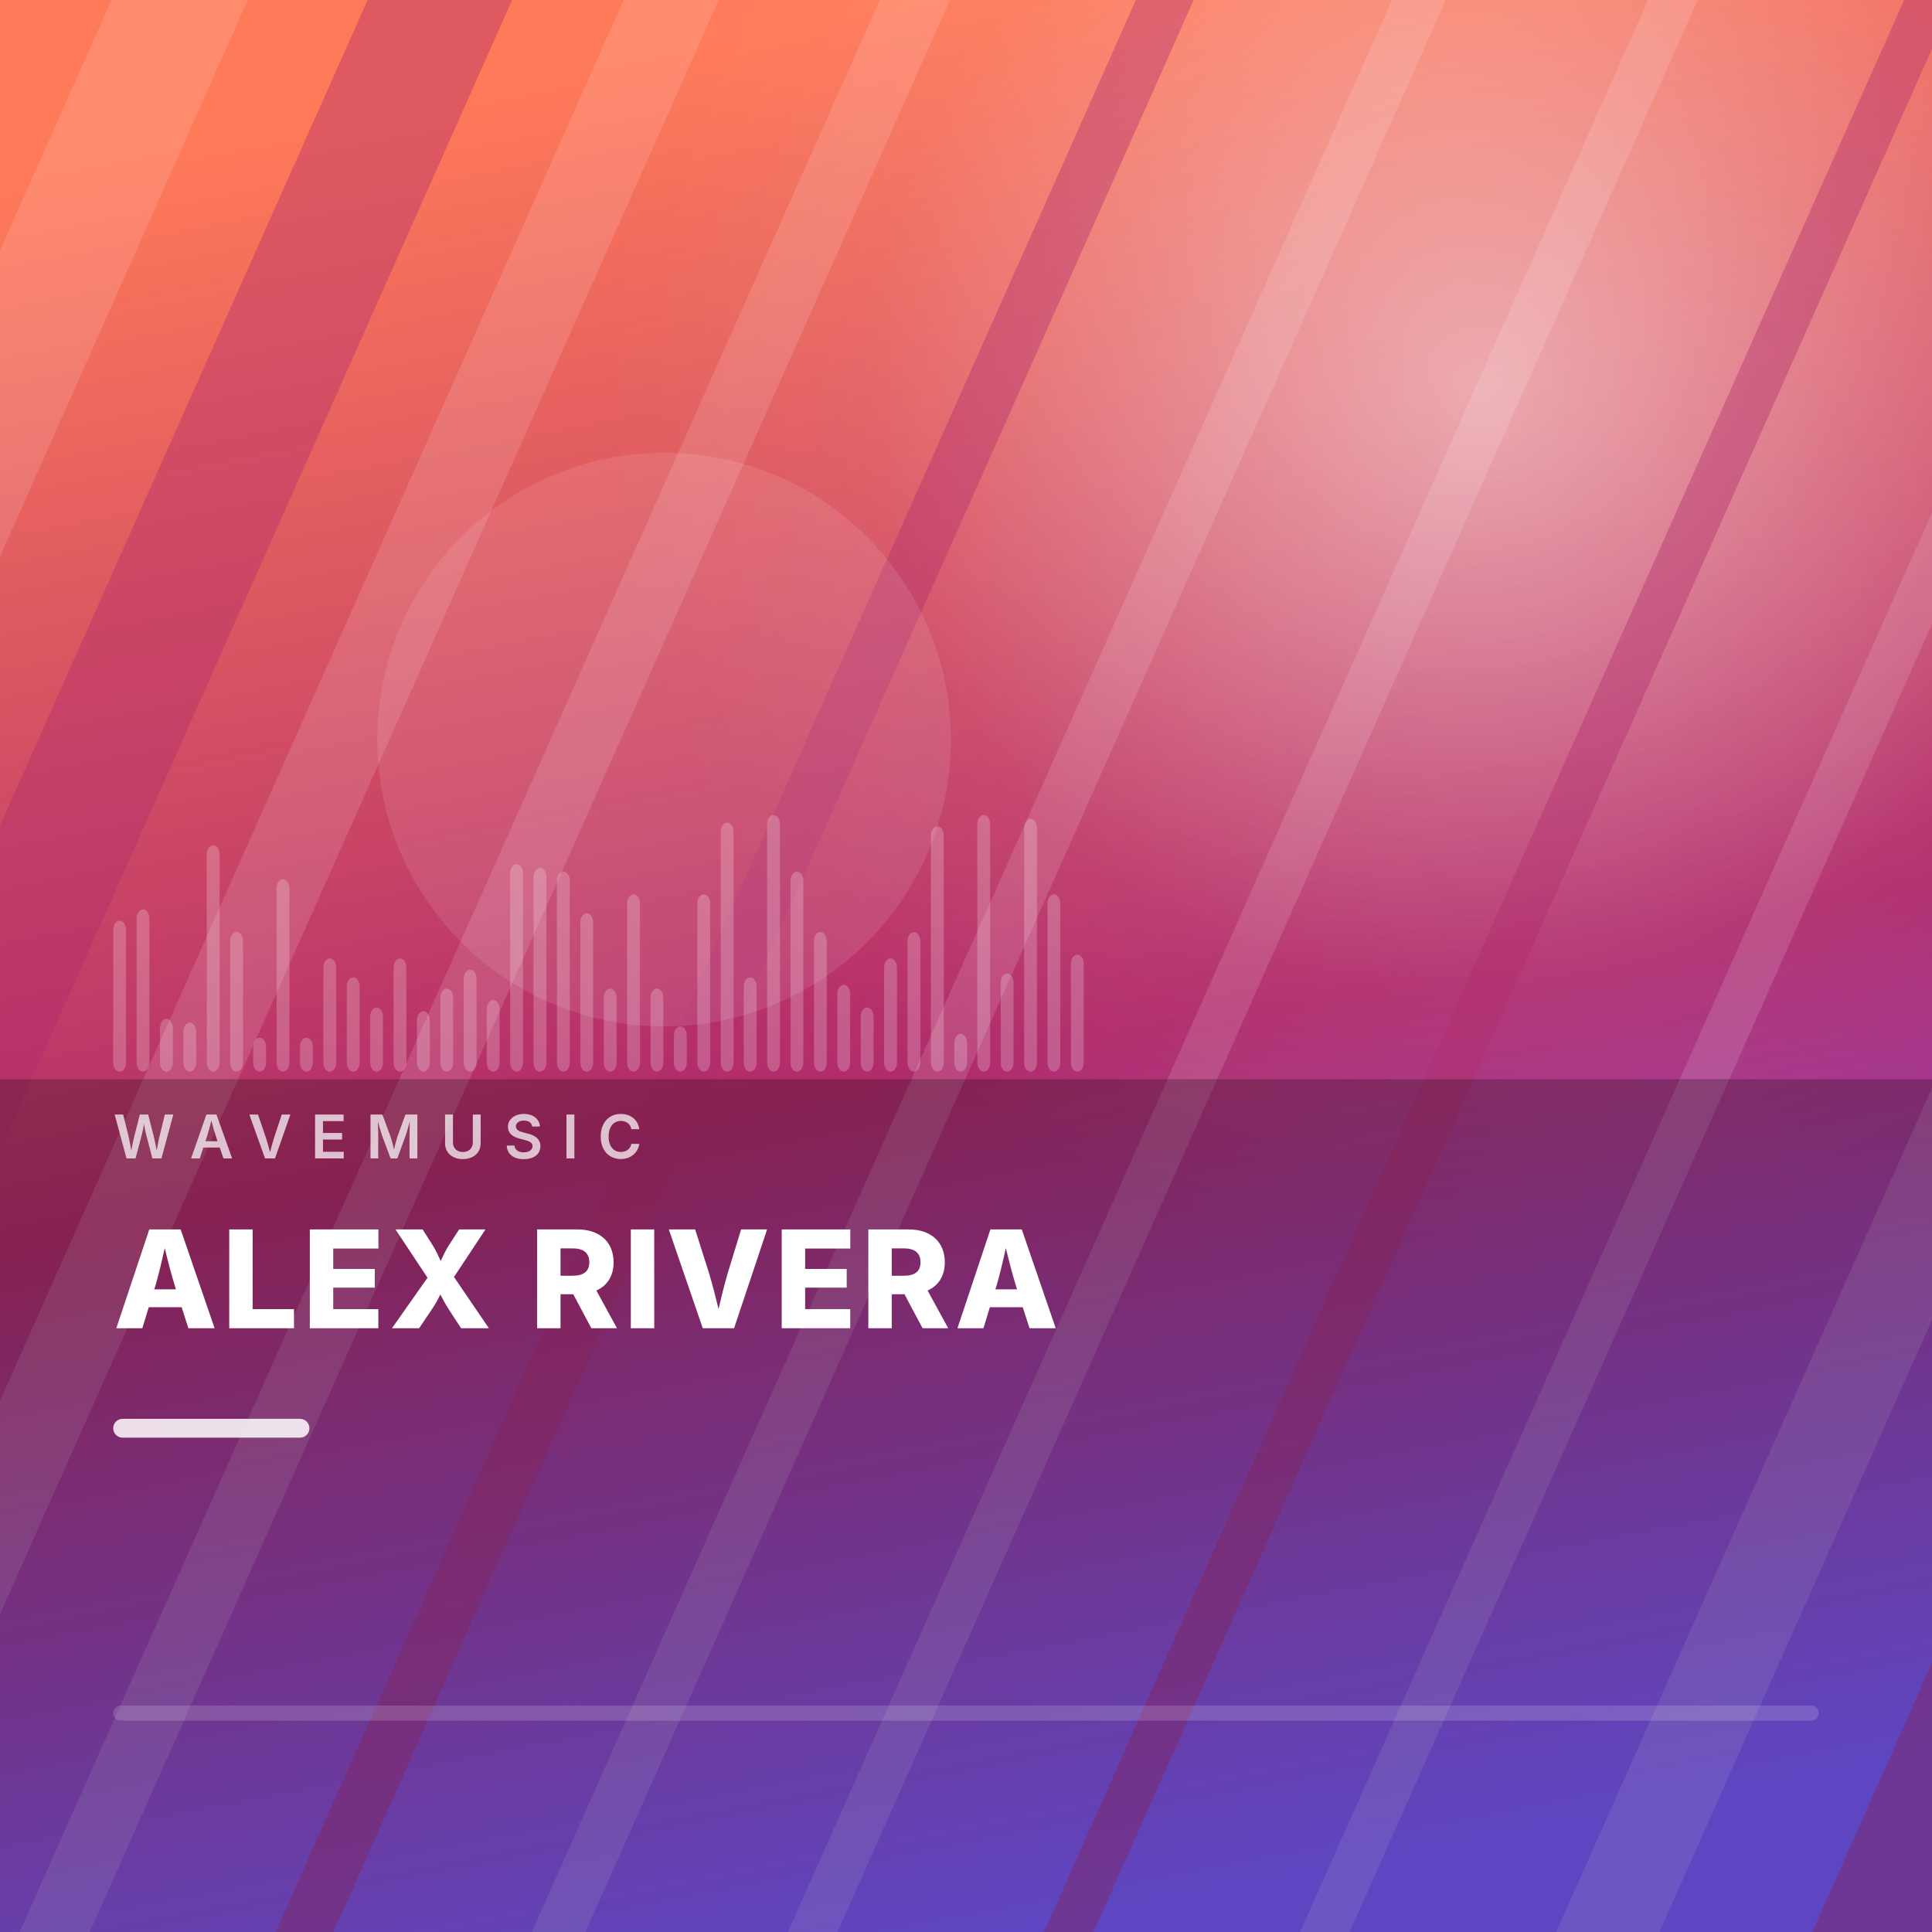
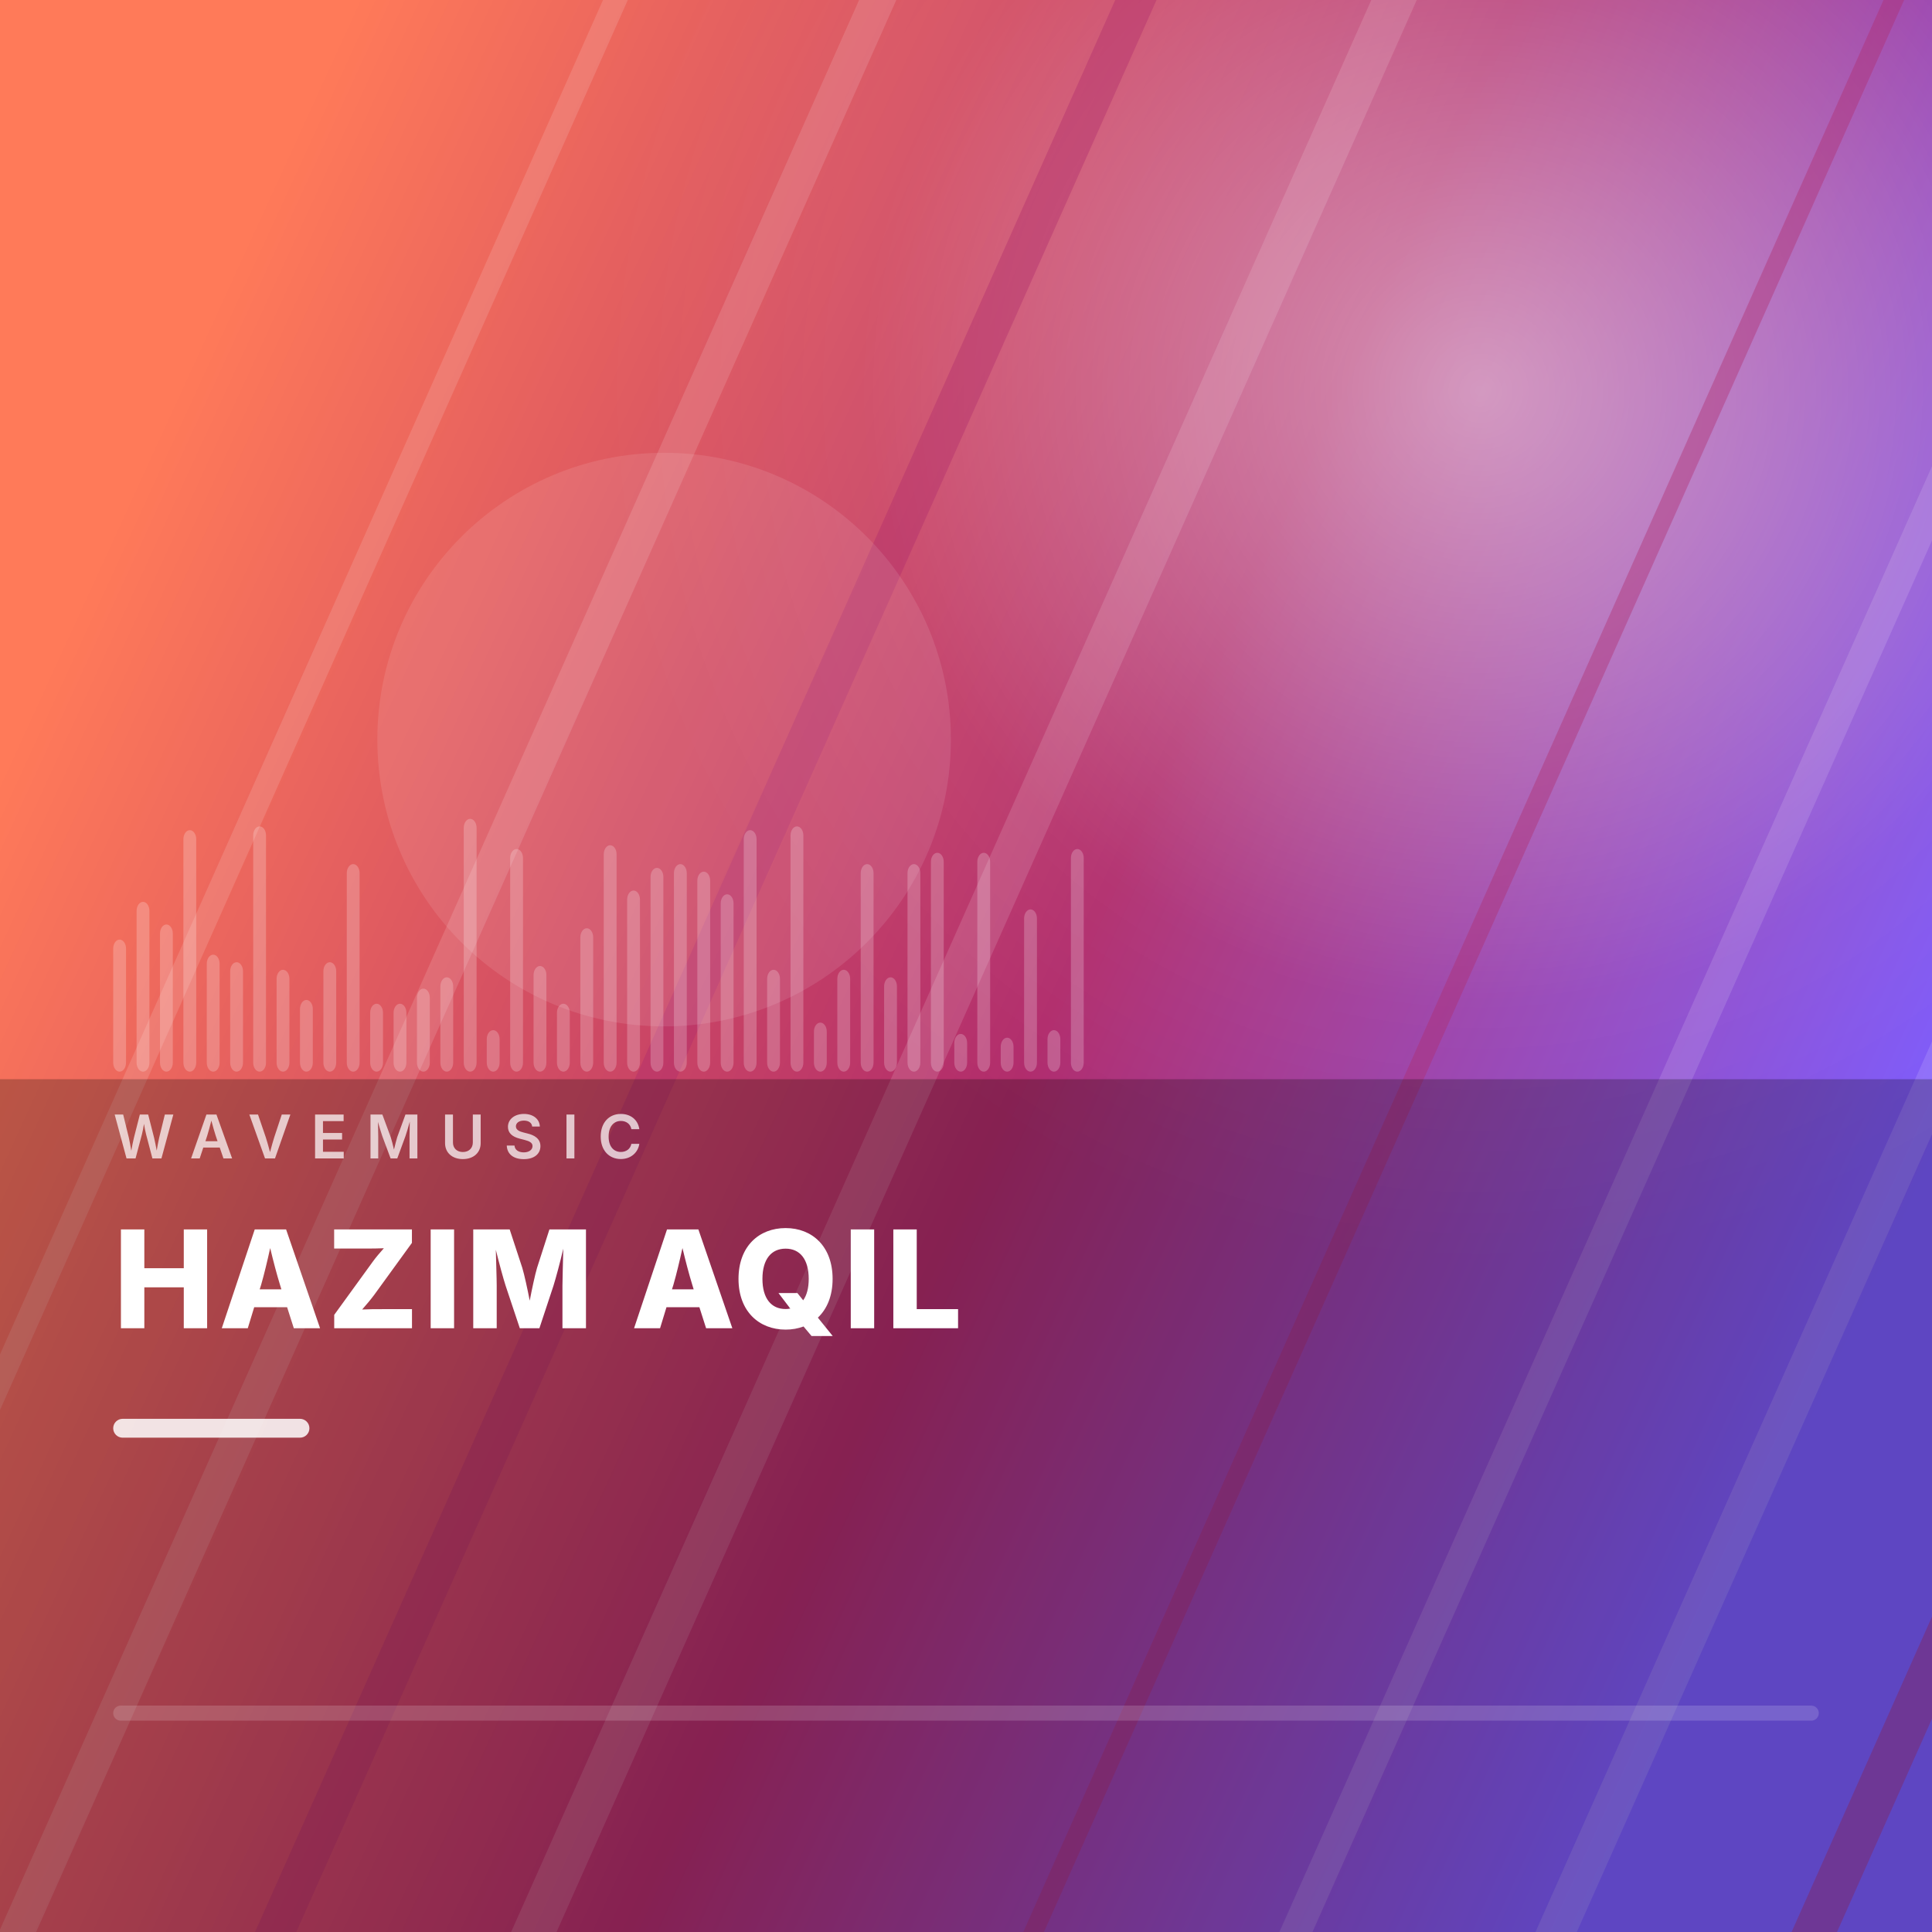
- <svg xmlns="http://www.w3.org/2000/svg" viewBox="0 0 512 512" width="512" height="512" role="img" aria-label="ALEX RIVERA">
+ <svg xmlns="http://www.w3.org/2000/svg" viewBox="0 0 512 512" width="512" height="512" role="img" aria-label="HAZIM AQIL">
  <defs>
-     <linearGradient id="bgu1" gradientTransform="rotate(79 0.5 0.5)">
+     <linearGradient id="bgu1" gradientTransform="rotate(24 0.5 0.5)">
      <stop offset="0" stop-color="#ff7a59" />
      <stop offset="0.55" stop-color="#b02b6b" />
      <stop offset="1" stop-color="#7c5cff" />
    </linearGradient>
    <radialGradient id="glowu1" cx="0.5" cy="0.5" r="0.5">
      <stop offset="0" stop-color="#ffffff" stop-opacity="0.5" />
      <stop offset="0.7" stop-color="#ffffff" stop-opacity="0.05" />
      <stop offset="1" stop-color="#ffffff" stop-opacity="0" />
    </radialGradient>
  </defs>
  <rect width="512" height="512" fill="url(#bgu1)" />
  <circle cx="392" cy="104" r="230" fill="url(#glowu1)" />
  <g>
-     <rect x="-117" y="-260" width="29" height="900" fill="#ffffff" opacity="0.13" transform="rotate(24 256 256)" />
-     <rect x="-55" y="-260" width="33" height="900" fill="#ffffff" opacity="0.13" transform="rotate(24 256 256)" />
-     <rect x="7" y="-260" width="35" height="900" fill="#b02b6b" opacity="0.4" transform="rotate(24 256 256)" />
-     <rect x="69" y="-260" width="23" height="900" fill="#ffffff" opacity="0.13" transform="rotate(24 256 256)" />
-     <rect x="131" y="-260" width="17" height="900" fill="#ffffff" opacity="0.13" transform="rotate(24 256 256)" />
-     <rect x="193" y="-260" width="14" height="900" fill="#b02b6b" opacity="0.4" transform="rotate(24 256 256)" />
-     <rect x="255" y="-260" width="13" height="900" fill="#ffffff" opacity="0.13" transform="rotate(24 256 256)" />
-     <rect x="317" y="-260" width="12" height="900" fill="#ffffff" opacity="0.13" transform="rotate(24 256 256)" />
-     <rect x="379" y="-260" width="12" height="900" fill="#b02b6b" opacity="0.4" transform="rotate(24 256 256)" />
-     <rect x="441" y="-260" width="12" height="900" fill="#ffffff" opacity="0.13" transform="rotate(24 256 256)" />
-     <rect x="503" y="-260" width="25" height="900" fill="#ffffff" opacity="0.13" transform="rotate(24 256 256)" />
-     <rect x="565" y="-260" width="31" height="900" fill="#b02b6b" opacity="0.4" transform="rotate(24 256 256)" />
+     <rect x="-122" y="-260" width="-9" height="900" fill="#ffffff" opacity="0.13" transform="rotate(24 256 256)" />
+     <rect x="-60" y="-260" width="-12" height="900" fill="#ffffff" opacity="0.13" transform="rotate(24 256 256)" />
+     <rect x="2" y="-260" width="0" height="900" fill="#b02b6b" opacity="0.4" transform="rotate(24 256 256)" />
+     <rect x="64" y="-260" width="6" height="900" fill="#ffffff" opacity="0.13" transform="rotate(24 256 256)" />
+     <rect x="126" y="-260" width="9" height="900" fill="#ffffff" opacity="0.13" transform="rotate(24 256 256)" />
+     <rect x="188" y="-260" width="10" height="900" fill="#b02b6b" opacity="0.4" transform="rotate(24 256 256)" />
+     <rect x="250" y="-260" width="11" height="900" fill="#ffffff" opacity="0.13" transform="rotate(24 256 256)" />
+     <rect x="312" y="-260" width="-2" height="900" fill="#ffffff" opacity="0.13" transform="rotate(24 256 256)" />
+     <rect x="374" y="-260" width="5" height="900" fill="#b02b6b" opacity="0.4" transform="rotate(24 256 256)" />
+     <rect x="436" y="-260" width="8" height="900" fill="#ffffff" opacity="0.13" transform="rotate(24 256 256)" />
+     <rect x="498" y="-260" width="10" height="900" fill="#ffffff" opacity="0.13" transform="rotate(24 256 256)" />
+     <rect x="560" y="-260" width="11" height="900" fill="#b02b6b" opacity="0.4" transform="rotate(24 256 256)" />
    <circle cx="176" cy="196" r="76" fill="#ffffff" opacity="0.1" />
  </g>
  <g>
-     <rect x="30.0" y="244.0" width="3.40" height="40" rx="2.4" fill="#ffffff" opacity="0.22" />
-     <rect x="36.2" y="241.0" width="3.40" height="43" rx="2.4" fill="#ffffff" opacity="0.22" />
-     <rect x="42.4" y="270.0" width="3.40" height="14" rx="2.4" fill="#ffffff" opacity="0.22" />
-     <rect x="48.6" y="271.0" width="3.40" height="13" rx="2.4" fill="#ffffff" opacity="0.22" />
-     <rect x="54.8" y="224.0" width="3.40" height="60" rx="2.4" fill="#ffffff" opacity="0.22" />
-     <rect x="61.0" y="247.0" width="3.40" height="37" rx="2.4" fill="#ffffff" opacity="0.22" />
-     <rect x="67.1" y="275.0" width="3.40" height="9" rx="2.4" fill="#ffffff" opacity="0.22" />
-     <rect x="73.3" y="233.0" width="3.40" height="51" rx="2.4" fill="#ffffff" opacity="0.22" />
-     <rect x="79.5" y="275.0" width="3.40" height="9" rx="2.4" fill="#ffffff" opacity="0.22" />
-     <rect x="85.7" y="254.0" width="3.40" height="30" rx="2.4" fill="#ffffff" opacity="0.22" />
-     <rect x="91.9" y="259.0" width="3.40" height="25" rx="2.4" fill="#ffffff" opacity="0.22" />
-     <rect x="98.1" y="267.0" width="3.40" height="17" rx="2.4" fill="#ffffff" opacity="0.22" />
-     <rect x="104.3" y="254.0" width="3.40" height="30" rx="2.4" fill="#ffffff" opacity="0.22" />
-     <rect x="110.5" y="268.0" width="3.40" height="16" rx="2.4" fill="#ffffff" opacity="0.22" />
-     <rect x="116.7" y="262.0" width="3.40" height="22" rx="2.4" fill="#ffffff" opacity="0.22" />
-     <rect x="122.9" y="257.0" width="3.40" height="27" rx="2.4" fill="#ffffff" opacity="0.22" />
-     <rect x="129.0" y="265.0" width="3.40" height="19" rx="2.4" fill="#ffffff" opacity="0.22" />
-     <rect x="135.2" y="229.0" width="3.40" height="55" rx="2.4" fill="#ffffff" opacity="0.22" />
-     <rect x="141.4" y="230.0" width="3.40" height="54" rx="2.4" fill="#ffffff" opacity="0.22" />
-     <rect x="147.6" y="231.0" width="3.40" height="53" rx="2.4" fill="#ffffff" opacity="0.22" />
-     <rect x="153.8" y="242.0" width="3.40" height="42" rx="2.4" fill="#ffffff" opacity="0.22" />
-     <rect x="160.0" y="262.0" width="3.40" height="22" rx="2.4" fill="#ffffff" opacity="0.22" />
-     <rect x="166.2" y="237.0" width="3.40" height="47" rx="2.4" fill="#ffffff" opacity="0.22" />
-     <rect x="172.4" y="262.0" width="3.40" height="22" rx="2.4" fill="#ffffff" opacity="0.22" />
-     <rect x="178.6" y="272.0" width="3.40" height="12" rx="2.4" fill="#ffffff" opacity="0.22" />
-     <rect x="184.8" y="237.0" width="3.40" height="47" rx="2.4" fill="#ffffff" opacity="0.22" />
-     <rect x="191.0" y="218.0" width="3.40" height="66" rx="2.4" fill="#ffffff" opacity="0.22" />
-     <rect x="197.1" y="259.0" width="3.40" height="25" rx="2.4" fill="#ffffff" opacity="0.22" />
-     <rect x="203.3" y="216.0" width="3.40" height="68" rx="2.4" fill="#ffffff" opacity="0.22" />
-     <rect x="209.5" y="231.0" width="3.40" height="53" rx="2.4" fill="#ffffff" opacity="0.22" />
-     <rect x="215.7" y="247.0" width="3.40" height="37" rx="2.4" fill="#ffffff" opacity="0.22" />
-     <rect x="221.9" y="261.0" width="3.40" height="23" rx="2.4" fill="#ffffff" opacity="0.22" />
-     <rect x="228.1" y="267.0" width="3.40" height="17" rx="2.4" fill="#ffffff" opacity="0.22" />
-     <rect x="234.3" y="254.0" width="3.40" height="30" rx="2.4" fill="#ffffff" opacity="0.22" />
-     <rect x="240.5" y="247.0" width="3.40" height="37" rx="2.4" fill="#ffffff" opacity="0.22" />
-     <rect x="246.7" y="219.0" width="3.40" height="65" rx="2.4" fill="#ffffff" opacity="0.22" />
+     <rect x="30.0" y="249.0" width="3.40" height="35" rx="2.4" fill="#ffffff" opacity="0.22" />
+     <rect x="36.2" y="239.0" width="3.40" height="45" rx="2.4" fill="#ffffff" opacity="0.22" />
+     <rect x="42.4" y="245.0" width="3.40" height="39" rx="2.4" fill="#ffffff" opacity="0.22" />
+     <rect x="48.6" y="220.0" width="3.40" height="64" rx="2.4" fill="#ffffff" opacity="0.22" />
+     <rect x="54.8" y="253.0" width="3.40" height="31" rx="2.4" fill="#ffffff" opacity="0.22" />
+     <rect x="61.0" y="255.0" width="3.40" height="29" rx="2.4" fill="#ffffff" opacity="0.22" />
+     <rect x="67.1" y="219.0" width="3.40" height="65" rx="2.4" fill="#ffffff" opacity="0.22" />
+     <rect x="73.3" y="257.0" width="3.40" height="27" rx="2.4" fill="#ffffff" opacity="0.22" />
+     <rect x="79.5" y="265.0" width="3.40" height="19" rx="2.4" fill="#ffffff" opacity="0.22" />
+     <rect x="85.7" y="255.0" width="3.40" height="29" rx="2.4" fill="#ffffff" opacity="0.22" />
+     <rect x="91.9" y="229.0" width="3.40" height="55" rx="2.4" fill="#ffffff" opacity="0.22" />
+     <rect x="98.1" y="266.0" width="3.40" height="18" rx="2.4" fill="#ffffff" opacity="0.22" />
+     <rect x="104.3" y="266.0" width="3.40" height="18" rx="2.4" fill="#ffffff" opacity="0.22" />
+     <rect x="110.5" y="262.0" width="3.40" height="22" rx="2.4" fill="#ffffff" opacity="0.22" />
+     <rect x="116.7" y="259.0" width="3.40" height="25" rx="2.4" fill="#ffffff" opacity="0.22" />
+     <rect x="122.9" y="217.0" width="3.40" height="67" rx="2.4" fill="#ffffff" opacity="0.22" />
+     <rect x="129.0" y="273.0" width="3.40" height="11" rx="2.4" fill="#ffffff" opacity="0.22" />
+     <rect x="135.2" y="225.0" width="3.40" height="59" rx="2.4" fill="#ffffff" opacity="0.22" />
+     <rect x="141.4" y="256.0" width="3.40" height="28" rx="2.4" fill="#ffffff" opacity="0.22" />
+     <rect x="147.6" y="266.0" width="3.40" height="18" rx="2.4" fill="#ffffff" opacity="0.22" />
+     <rect x="153.8" y="246.0" width="3.40" height="38" rx="2.4" fill="#ffffff" opacity="0.22" />
+     <rect x="160.0" y="224.0" width="3.40" height="60" rx="2.4" fill="#ffffff" opacity="0.22" />
+     <rect x="166.2" y="236.0" width="3.40" height="48" rx="2.4" fill="#ffffff" opacity="0.22" />
+     <rect x="172.4" y="230.0" width="3.40" height="54" rx="2.4" fill="#ffffff" opacity="0.22" />
+     <rect x="178.6" y="229.0" width="3.40" height="55" rx="2.4" fill="#ffffff" opacity="0.22" />
+     <rect x="184.8" y="231.0" width="3.40" height="53" rx="2.4" fill="#ffffff" opacity="0.22" />
+     <rect x="191.0" y="237.0" width="3.40" height="47" rx="2.4" fill="#ffffff" opacity="0.22" />
+     <rect x="197.1" y="220.0" width="3.40" height="64" rx="2.4" fill="#ffffff" opacity="0.22" />
+     <rect x="203.3" y="257.0" width="3.40" height="27" rx="2.4" fill="#ffffff" opacity="0.22" />
+     <rect x="209.5" y="219.0" width="3.40" height="65" rx="2.4" fill="#ffffff" opacity="0.22" />
+     <rect x="215.7" y="271.0" width="3.40" height="13" rx="2.4" fill="#ffffff" opacity="0.22" />
+     <rect x="221.9" y="257.0" width="3.40" height="27" rx="2.4" fill="#ffffff" opacity="0.22" />
+     <rect x="228.1" y="229.0" width="3.40" height="55" rx="2.4" fill="#ffffff" opacity="0.22" />
+     <rect x="234.3" y="259.0" width="3.40" height="25" rx="2.4" fill="#ffffff" opacity="0.22" />
+     <rect x="240.5" y="229.0" width="3.40" height="55" rx="2.4" fill="#ffffff" opacity="0.22" />
+     <rect x="246.7" y="226.0" width="3.40" height="58" rx="2.4" fill="#ffffff" opacity="0.22" />
    <rect x="252.9" y="274.0" width="3.40" height="10" rx="2.4" fill="#ffffff" opacity="0.22" />
-     <rect x="259.0" y="216.0" width="3.40" height="68" rx="2.4" fill="#ffffff" opacity="0.22" />
-     <rect x="265.2" y="258.0" width="3.40" height="26" rx="2.4" fill="#ffffff" opacity="0.22" />
-     <rect x="271.4" y="217.0" width="3.40" height="67" rx="2.4" fill="#ffffff" opacity="0.22" />
-     <rect x="277.6" y="237.0" width="3.40" height="47" rx="2.4" fill="#ffffff" opacity="0.22" />
-     <rect x="283.8" y="253.0" width="3.40" height="31" rx="2.4" fill="#ffffff" opacity="0.22" />
+     <rect x="259.0" y="226.0" width="3.40" height="58" rx="2.4" fill="#ffffff" opacity="0.22" />
+     <rect x="265.2" y="275.0" width="3.40" height="9" rx="2.4" fill="#ffffff" opacity="0.22" />
+     <rect x="271.4" y="241.0" width="3.40" height="43" rx="2.4" fill="#ffffff" opacity="0.22" />
+     <rect x="277.6" y="273.0" width="3.40" height="11" rx="2.4" fill="#ffffff" opacity="0.22" />
+     <rect x="283.8" y="225.0" width="3.40" height="59" rx="2.4" fill="#ffffff" opacity="0.22" />
  </g>
  <rect y="286" width="512" height="226" fill="#000000" opacity="0.24" />
-   <text x="30" y="352" font-family="Inter, 'Segoe UI', Arial, sans-serif" font-size="36" font-weight="800" letter-spacing="1" fill="#ffffff">ALEX RIVERA</text>
+   <text x="30" y="352" font-family="Inter, 'Segoe UI', Arial, sans-serif" font-size="36" font-weight="800" letter-spacing="1" fill="#ffffff">HAZIM AQIL</text>
  <text x="30" y="307" font-family="Inter, 'Segoe UI', Arial, sans-serif" font-size="16" font-weight="600" letter-spacing="5" fill="#ffffff" opacity="0.72">WAVEMUSIC</text>
  <rect x="30" y="376" width="52" height="5" rx="2.5" fill="#ffffff" opacity="0.85" />
  <rect x="30" y="452" width="452" height="4" rx="2" fill="#ffffff" opacity="0.16" />
</svg>
